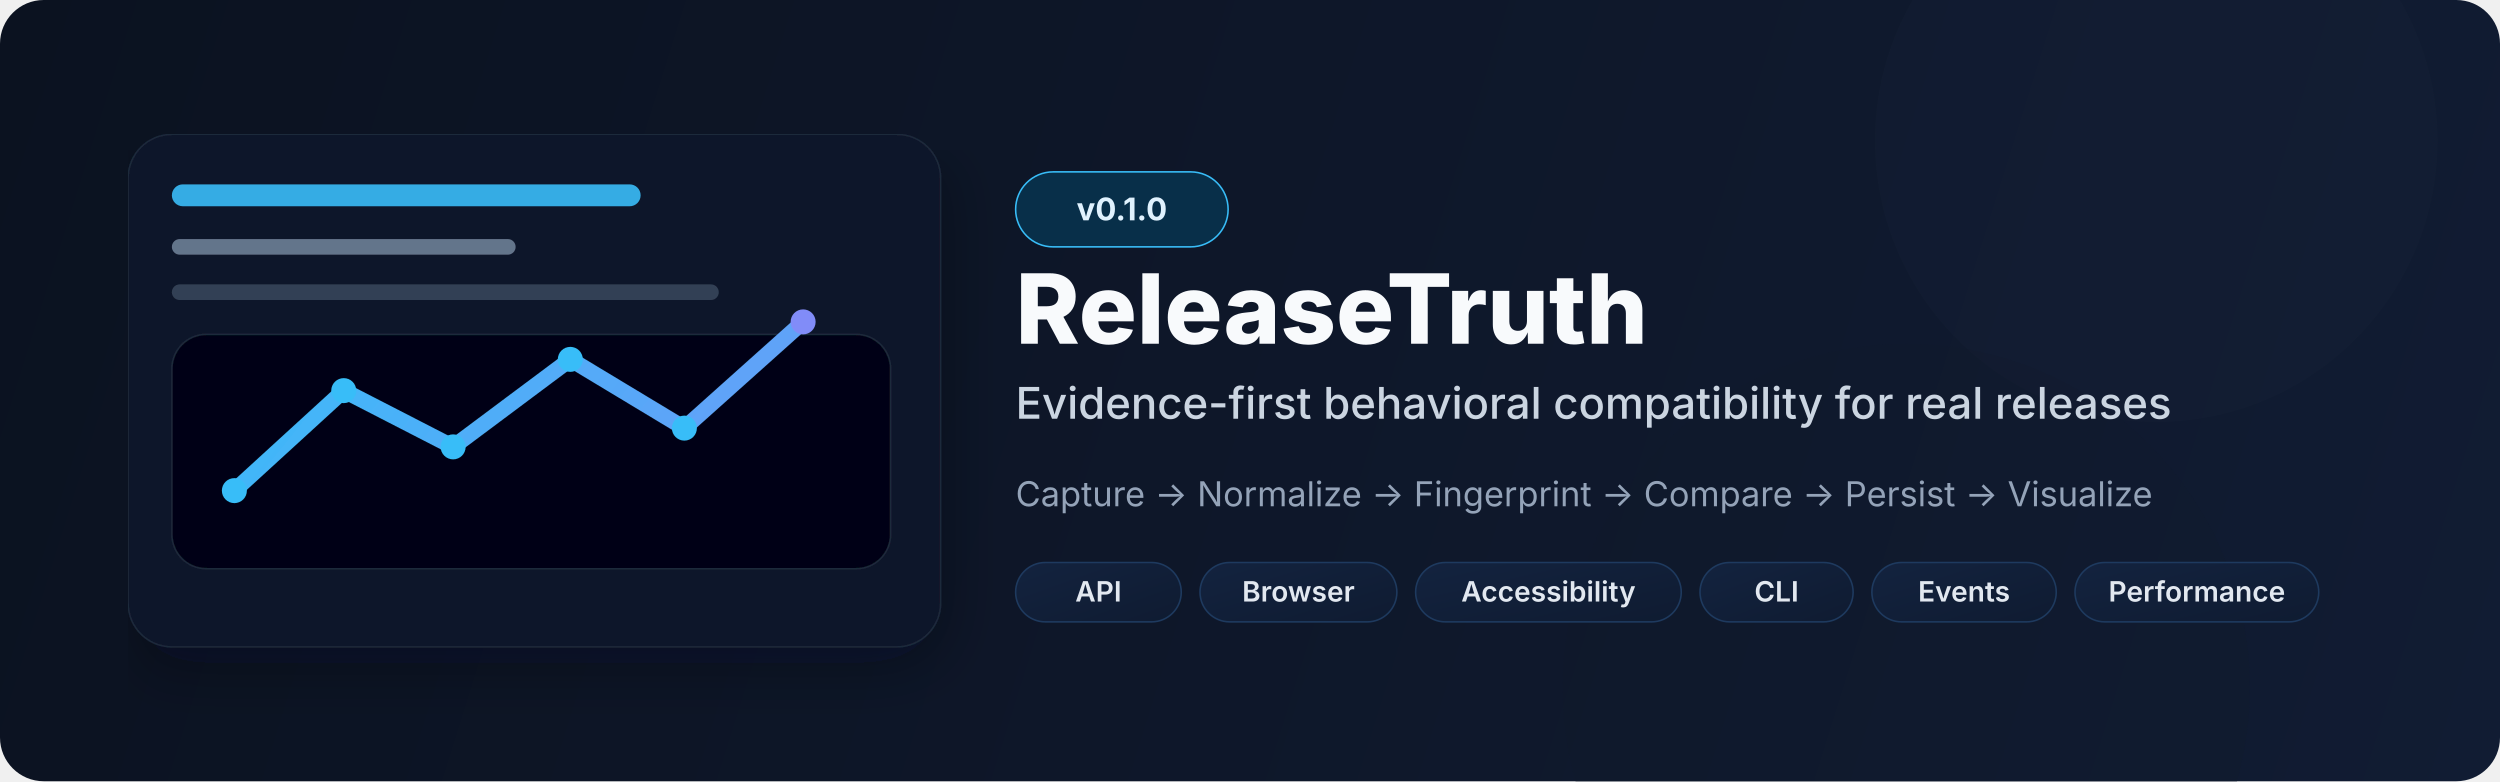
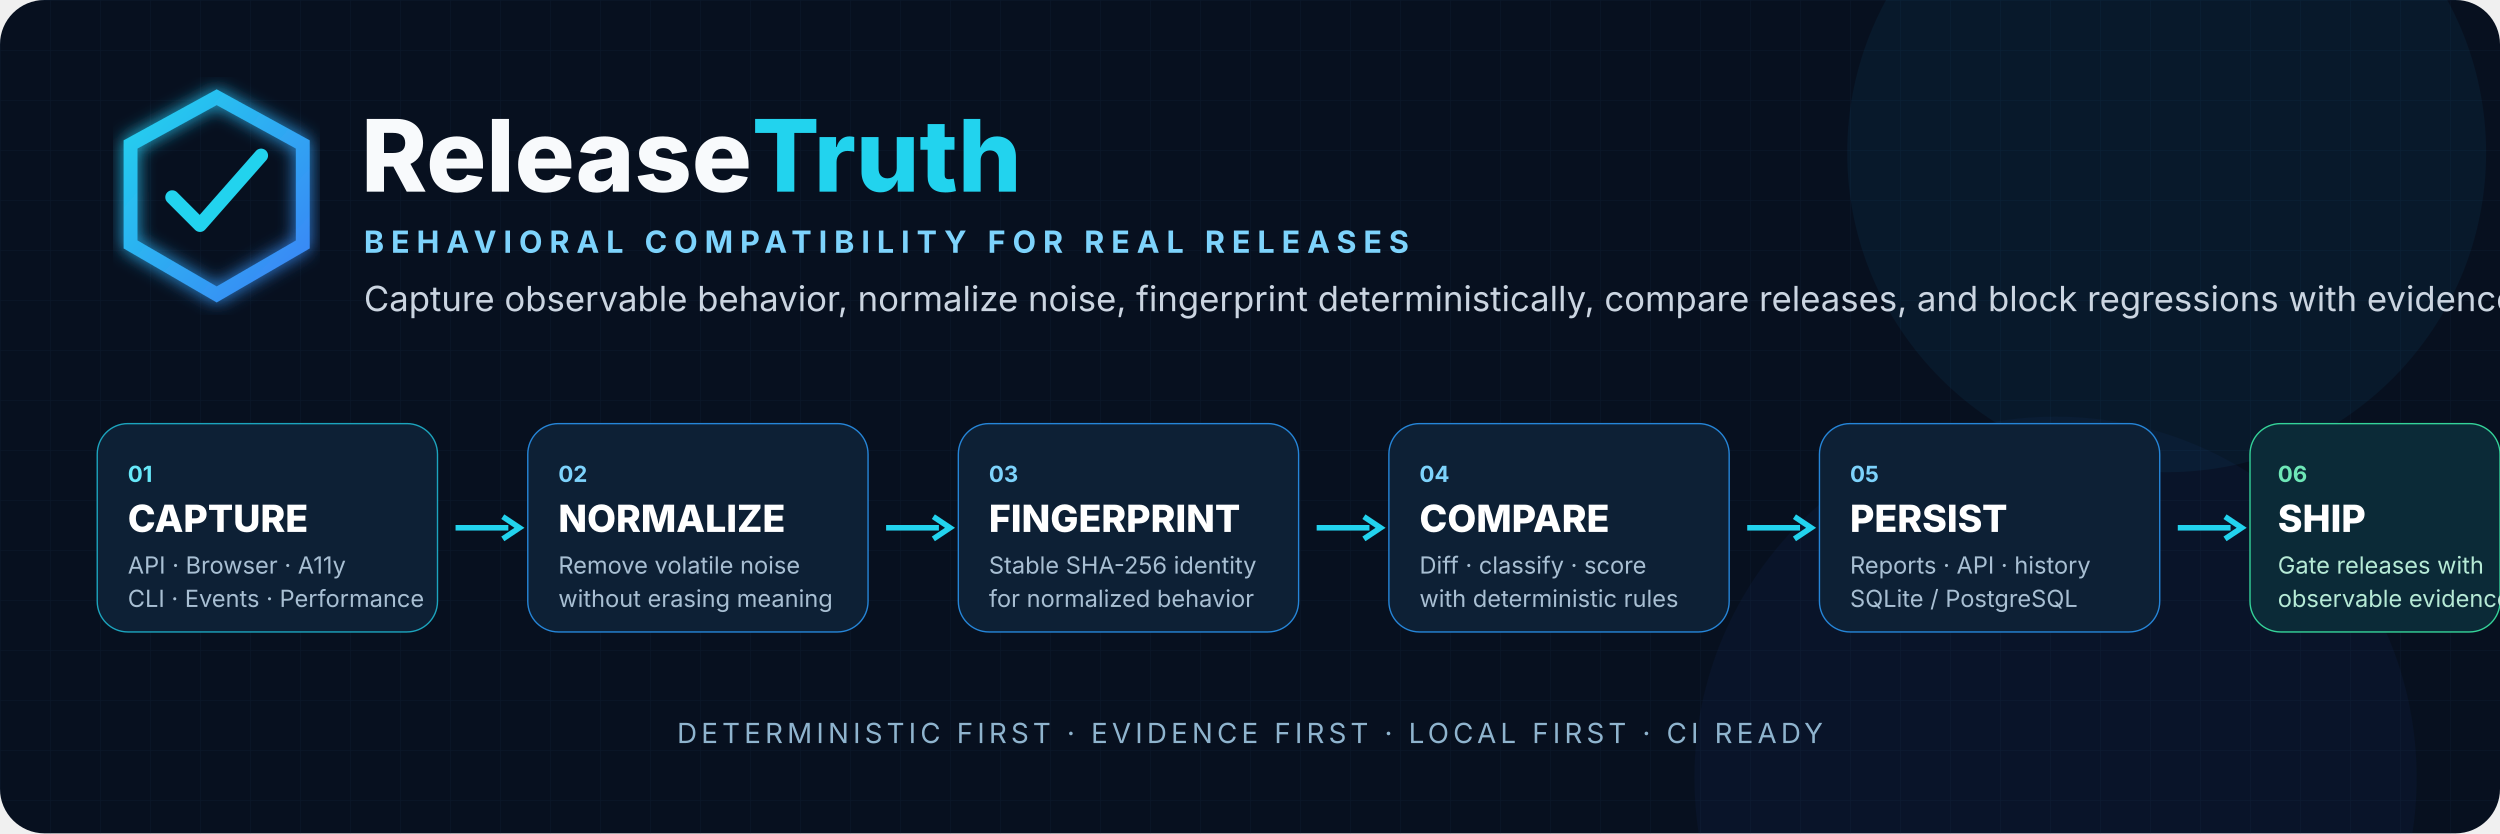
- <svg xmlns="http://www.w3.org/2000/svg" width="1600" height="500" viewBox="0 0 1600 500" fill="none" role="img" aria-labelledby="title desc">
+ <svg xmlns="http://www.w3.org/2000/svg" width="1800" height="600" viewBox="0 0 1800 600" role="img" aria-labelledby="title desc">
  <defs>
-     <linearGradient id="bg" x1="0" y1="0" x2="1600" y2="500" gradientUnits="userSpaceOnUse">
-       <stop stop-color="#0B1220" />
-       <stop offset="1" stop-color="#111C33" />
+     <linearGradient id="bg" x1="0" y1="0" x2="1800" y2="600">
+       <stop stop-color="#07101f" />
+       <stop offset="1" stop-color="#0b1f36" />
    </linearGradient>
-     <linearGradient id="accent" x1="230" y1="90" x2="650" y2="430" gradientUnits="userSpaceOnUse">
-       <stop stop-color="#38BDF8" />
-       <stop offset="1" stop-color="#818CF8" />
+     <linearGradient id="cyan" x1="0" y1="0" x2="1" y2="1">
+       <stop stop-color="#22d3ee" />
+       <stop offset="1" stop-color="#3b82f6" />
    </linearGradient>
-     <linearGradient id="chip" x1="0" y1="0" x2="1" y2="1">
-       <stop stop-color="#13233F" />
-       <stop offset="1" stop-color="#0F1B31" />
-     </linearGradient>
-     <filter id="shadow" x="0" y="0" width="200%" height="200%">
-       <feDropShadow dx="0" dy="10" stdDeviation="20" flood-color="#020617" flood-opacity="0.35" />
+     <filter id="glow">
+       <feGaussianBlur stdDeviation="6" result="b" />
+       <feMerge>
+         <feMergeNode in="b" />
+         <feMergeNode in="SourceGraphic" />
+       </feMerge>
    </filter>
+     <pattern id="grid" width="36" height="36" patternUnits="userSpaceOnUse">
+       <path d="M36 0H0V36" fill="none" stroke="#17324f" stroke-width="1" opacity=".35" />
+     </pattern>
  </defs>
-   <rect width="1600" height="500" rx="28" fill="url(#bg)" />
-   <circle cx="1380" cy="90" r="180" fill="#1E293B" opacity="0.18" />
-   <circle cx="1220" cy="440" r="220" fill="#0F172A" opacity="0.24" />
-   <g filter="url(#shadow)">
-     <rect x="82" y="86" width="520" height="328" rx="28" fill="#0F172A" stroke="#1E293B" />
-     <rect x="110" y="118" width="300" height="14" rx="7" fill="#38BDF8" opacity="0.9" />
-     <rect x="110" y="153" width="220" height="10" rx="5" fill="#64748B" />
-     <rect x="110" y="182" width="350" height="10" rx="5" fill="#334155" />
-     <rect x="110" y="214" width="460" height="150" rx="22" fill="#020617" stroke="#1E293B" />
-     <path d="M150 314 L220 250 L290 286 L365 230 L438 274 L514 206" stroke="url(#accent)" stroke-width="10" stroke-linecap="round" stroke-linejoin="round" />
-     <circle cx="150" cy="314" r="8" fill="#38BDF8" />
-     <circle cx="220" cy="250" r="8" fill="#38BDF8" />
-     <circle cx="290" cy="286" r="8" fill="#38BDF8" />
-     <circle cx="365" cy="230" r="8" fill="#38BDF8" />
-     <circle cx="438" cy="274" r="8" fill="#38BDF8" />
-     <circle cx="514" cy="206" r="8" fill="#818CF8" />
+   <rect width="1800" height="600" rx="32" fill="url(#bg)" />
+   <rect width="1800" height="600" rx="32" fill="url(#grid)" opacity=".6" />
+   <circle cx="1560" cy="110" r="230" fill="#0ea5e9" opacity=".06" />
+   <circle cx="1480" cy="560" r="260" fill="#2563eb" opacity=".05" />
+   <g transform="translate(82 70)">
+     <path d="M74 0 136 34v72l-62 36-62-36V34L74 0Z" fill="none" stroke="url(#cyan)" stroke-width="10" filter="url(#glow)" />
+     <path d="m42 72 20 20 44-50" fill="none" stroke="#22d3ee" stroke-width="10" stroke-linecap="round" stroke-linejoin="round" />
+     <text x="178" y="68" fill="#f8fafc" font-family="Inter,Segoe UI,Arial,sans-serif" font-size="72" font-weight="800">Release<tspan fill="#22d3ee">Truth</tspan>
+     </text>
+     <text x="180" y="112" fill="#7dd3fc" font-family="Inter,Segoe UI,Arial,sans-serif" font-size="22" font-weight="700" letter-spacing="5">BEHAVIORAL COMPATIBILITY FOR REAL RELEASES</text>
+     <text x="180" y="154" fill="#cbd5e1" font-family="Inter,Segoe UI,Arial,sans-serif" font-size="25">Capture observable behavior, normalize noise, fingerprint deterministically, compare releases, and block regressions with evidence.</text>
  </g>
-   <g>
-     <rect x="650" y="110" width="136" height="48" rx="24" fill="#082F49" stroke="#38BDF8" />
-     <text x="718" y="141" text-anchor="middle" font-family="Inter,Segoe UI,Arial,sans-serif" font-size="20" font-weight="700" fill="#E0F2FE">v0.1.0</text>
-     <text x="650" y="220" font-family="Inter,Segoe UI,Arial,sans-serif" font-size="62" font-weight="800" fill="#F8FAFC">ReleaseTruth</text>
-     <text x="650" y="268" font-family="Inter,Segoe UI,Arial,sans-serif" font-size="28" font-weight="500" fill="#CBD5E1">Evidence-first behavioral compatibility for real releases</text>
-     <text x="650" y="324" font-family="Inter,Segoe UI,Arial,sans-serif" font-size="22" font-weight="400" fill="#94A3B8">Capture → Normalize → Fingerprint → Compare → Persist → Visualize</text>
-     <g transform="translate(650 360)">
-       <rect x="0" y="0" width="106" height="38" rx="19" fill="url(#chip)" stroke="#1E3A5F" />
-       <text x="53" y="25" text-anchor="middle" font-family="Inter,Segoe UI,Arial,sans-serif" font-size="18" font-weight="600" fill="#E2E8F0">API</text>
-       <rect x="118" y="0" width="126" height="38" rx="19" fill="url(#chip)" stroke="#1E3A5F" />
-       <text x="181" y="25" text-anchor="middle" font-family="Inter,Segoe UI,Arial,sans-serif" font-size="18" font-weight="600" fill="#E2E8F0">Browser</text>
-       <rect x="256" y="0" width="170" height="38" rx="19" fill="url(#chip)" stroke="#1E3A5F" />
-       <text x="341" y="25" text-anchor="middle" font-family="Inter,Segoe UI,Arial,sans-serif" font-size="18" font-weight="600" fill="#E2E8F0">Accessibility</text>
-       <rect x="438" y="0" width="98" height="38" rx="19" fill="url(#chip)" stroke="#1E3A5F" />
-       <text x="487" y="25" text-anchor="middle" font-family="Inter,Segoe UI,Arial,sans-serif" font-size="18" font-weight="600" fill="#E2E8F0">CLI</text>
-       <rect x="548" y="0" width="118" height="38" rx="19" fill="url(#chip)" stroke="#1E3A5F" />
-       <text x="607" y="25" text-anchor="middle" font-family="Inter,Segoe UI,Arial,sans-serif" font-size="18" font-weight="600" fill="#E2E8F0">Events</text>
-       <rect x="678" y="0" width="156" height="38" rx="19" fill="url(#chip)" stroke="#1E3A5F" />
-       <text x="756" y="25" text-anchor="middle" font-family="Inter,Segoe UI,Arial,sans-serif" font-size="18" font-weight="600" fill="#E2E8F0">Performance</text>
+   <g transform="translate(70 305)" font-family="Inter,Segoe UI,Arial,sans-serif">
+     <g>
+       <rect width="245" height="150" rx="22" fill="#0d2035" stroke="#22d3ee" stroke-opacity=".75" />
+       <text x="22" y="42" fill="#67e8f9" font-size="16" font-weight="700">01</text>
+       <text x="22" y="78" fill="#fff" font-size="27" font-weight="800">CAPTURE</text>
+       <text x="22" y="108" fill="#a8bfd3" font-size="17">API · Browser · A11y</text>
+       <text x="22" y="132" fill="#a8bfd3" font-size="17">CLI · Events · Performance</text>
+     </g>
+     <path d="M258 75h38" stroke="#22d3ee" stroke-width="4" />
+     <path d="m292 67 12 8-12 8" fill="none" stroke="#22d3ee" stroke-width="4" />
+     <g transform="translate(310)">
+       <rect width="245" height="150" rx="22" fill="#0d2035" stroke="#2585d8" />
+       <text x="22" y="42" fill="#7dd3fc" font-size="16" font-weight="700">02</text>
+       <text x="22" y="78" fill="#fff" font-size="27" font-weight="800">NORMALIZE</text>
+       <text x="22" y="108" fill="#a8bfd3" font-size="17">Remove volatile noise</text>
+       <text x="22" y="132" fill="#a8bfd3" font-size="17">without erasing meaning</text>
+     </g>
+     <path d="M568 75h38" stroke="#22d3ee" stroke-width="4" />
+     <path d="m602 67 12 8-12 8" fill="none" stroke="#22d3ee" stroke-width="4" />
+     <g transform="translate(620)">
+       <rect width="245" height="150" rx="22" fill="#0d2035" stroke="#2585d8" />
+       <text x="22" y="42" fill="#7dd3fc" font-size="16" font-weight="700">03</text>
+       <text x="22" y="78" fill="#fff" font-size="27" font-weight="800">FINGERPRINT</text>
+       <text x="22" y="108" fill="#a8bfd3" font-size="17">Stable SHA-256 identity</text>
+       <text x="22" y="132" fill="#a8bfd3" font-size="17">for normalized behavior</text>
+     </g>
+     <path d="M878 75h38" stroke="#22d3ee" stroke-width="4" />
+     <path d="m912 67 12 8-12 8" fill="none" stroke="#22d3ee" stroke-width="4" />
+     <g transform="translate(930)">
+       <rect width="245" height="150" rx="22" fill="#0d2035" stroke="#2585d8" />
+       <text x="22" y="42" fill="#7dd3fc" font-size="16" font-weight="700">04</text>
+       <text x="22" y="78" fill="#fff" font-size="27" font-weight="800">COMPARE</text>
+       <text x="22" y="108" fill="#a8bfd3" font-size="17">Diff · classify · score</text>
+       <text x="22" y="132" fill="#a8bfd3" font-size="17">with deterministic rules</text>
+     </g>
+     <path d="M1188 75h38" stroke="#22d3ee" stroke-width="4" />
+     <path d="m1222 67 12 8-12 8" fill="none" stroke="#22d3ee" stroke-width="4" />
+     <g transform="translate(1240)">
+       <rect width="245" height="150" rx="22" fill="#0d2035" stroke="#2585d8" />
+       <text x="22" y="42" fill="#7dd3fc" font-size="16" font-weight="700">05</text>
+       <text x="22" y="78" fill="#fff" font-size="27" font-weight="800">PERSIST</text>
+       <text x="22" y="108" fill="#a8bfd3" font-size="17">Reports · API · history</text>
+       <text x="22" y="132" fill="#a8bfd3" font-size="17">SQLite / PostgreSQL</text>
+     </g>
+     <path d="M1498 75h38" stroke="#22d3ee" stroke-width="4" />
+     <path d="m1532 67 12 8-12 8" fill="none" stroke="#22d3ee" stroke-width="4" />
+     <g transform="translate(1550)">
+       <rect width="180" height="150" rx="22" fill="#0b2a37" stroke="#34d399" />
+       <text x="20" y="42" fill="#6ee7b7" font-size="16" font-weight="700">06</text>
+       <text x="20" y="78" fill="#fff" font-size="27" font-weight="800">SHIP</text>
+       <text x="20" y="108" fill="#b6ead6" font-size="17">Gate releases with</text>
+       <text x="20" y="132" fill="#b6ead6" font-size="17">observable evidence</text>
    </g>
  </g>
+   <text x="900" y="535" text-anchor="middle" fill="#8fb4ce" font-family="Inter,Segoe UI,Arial,sans-serif" font-size="20" letter-spacing="3">DETERMINISTIC FIRST · EVIDENCE FIRST · LOCAL FIRST · CI READY</text>
</svg>
